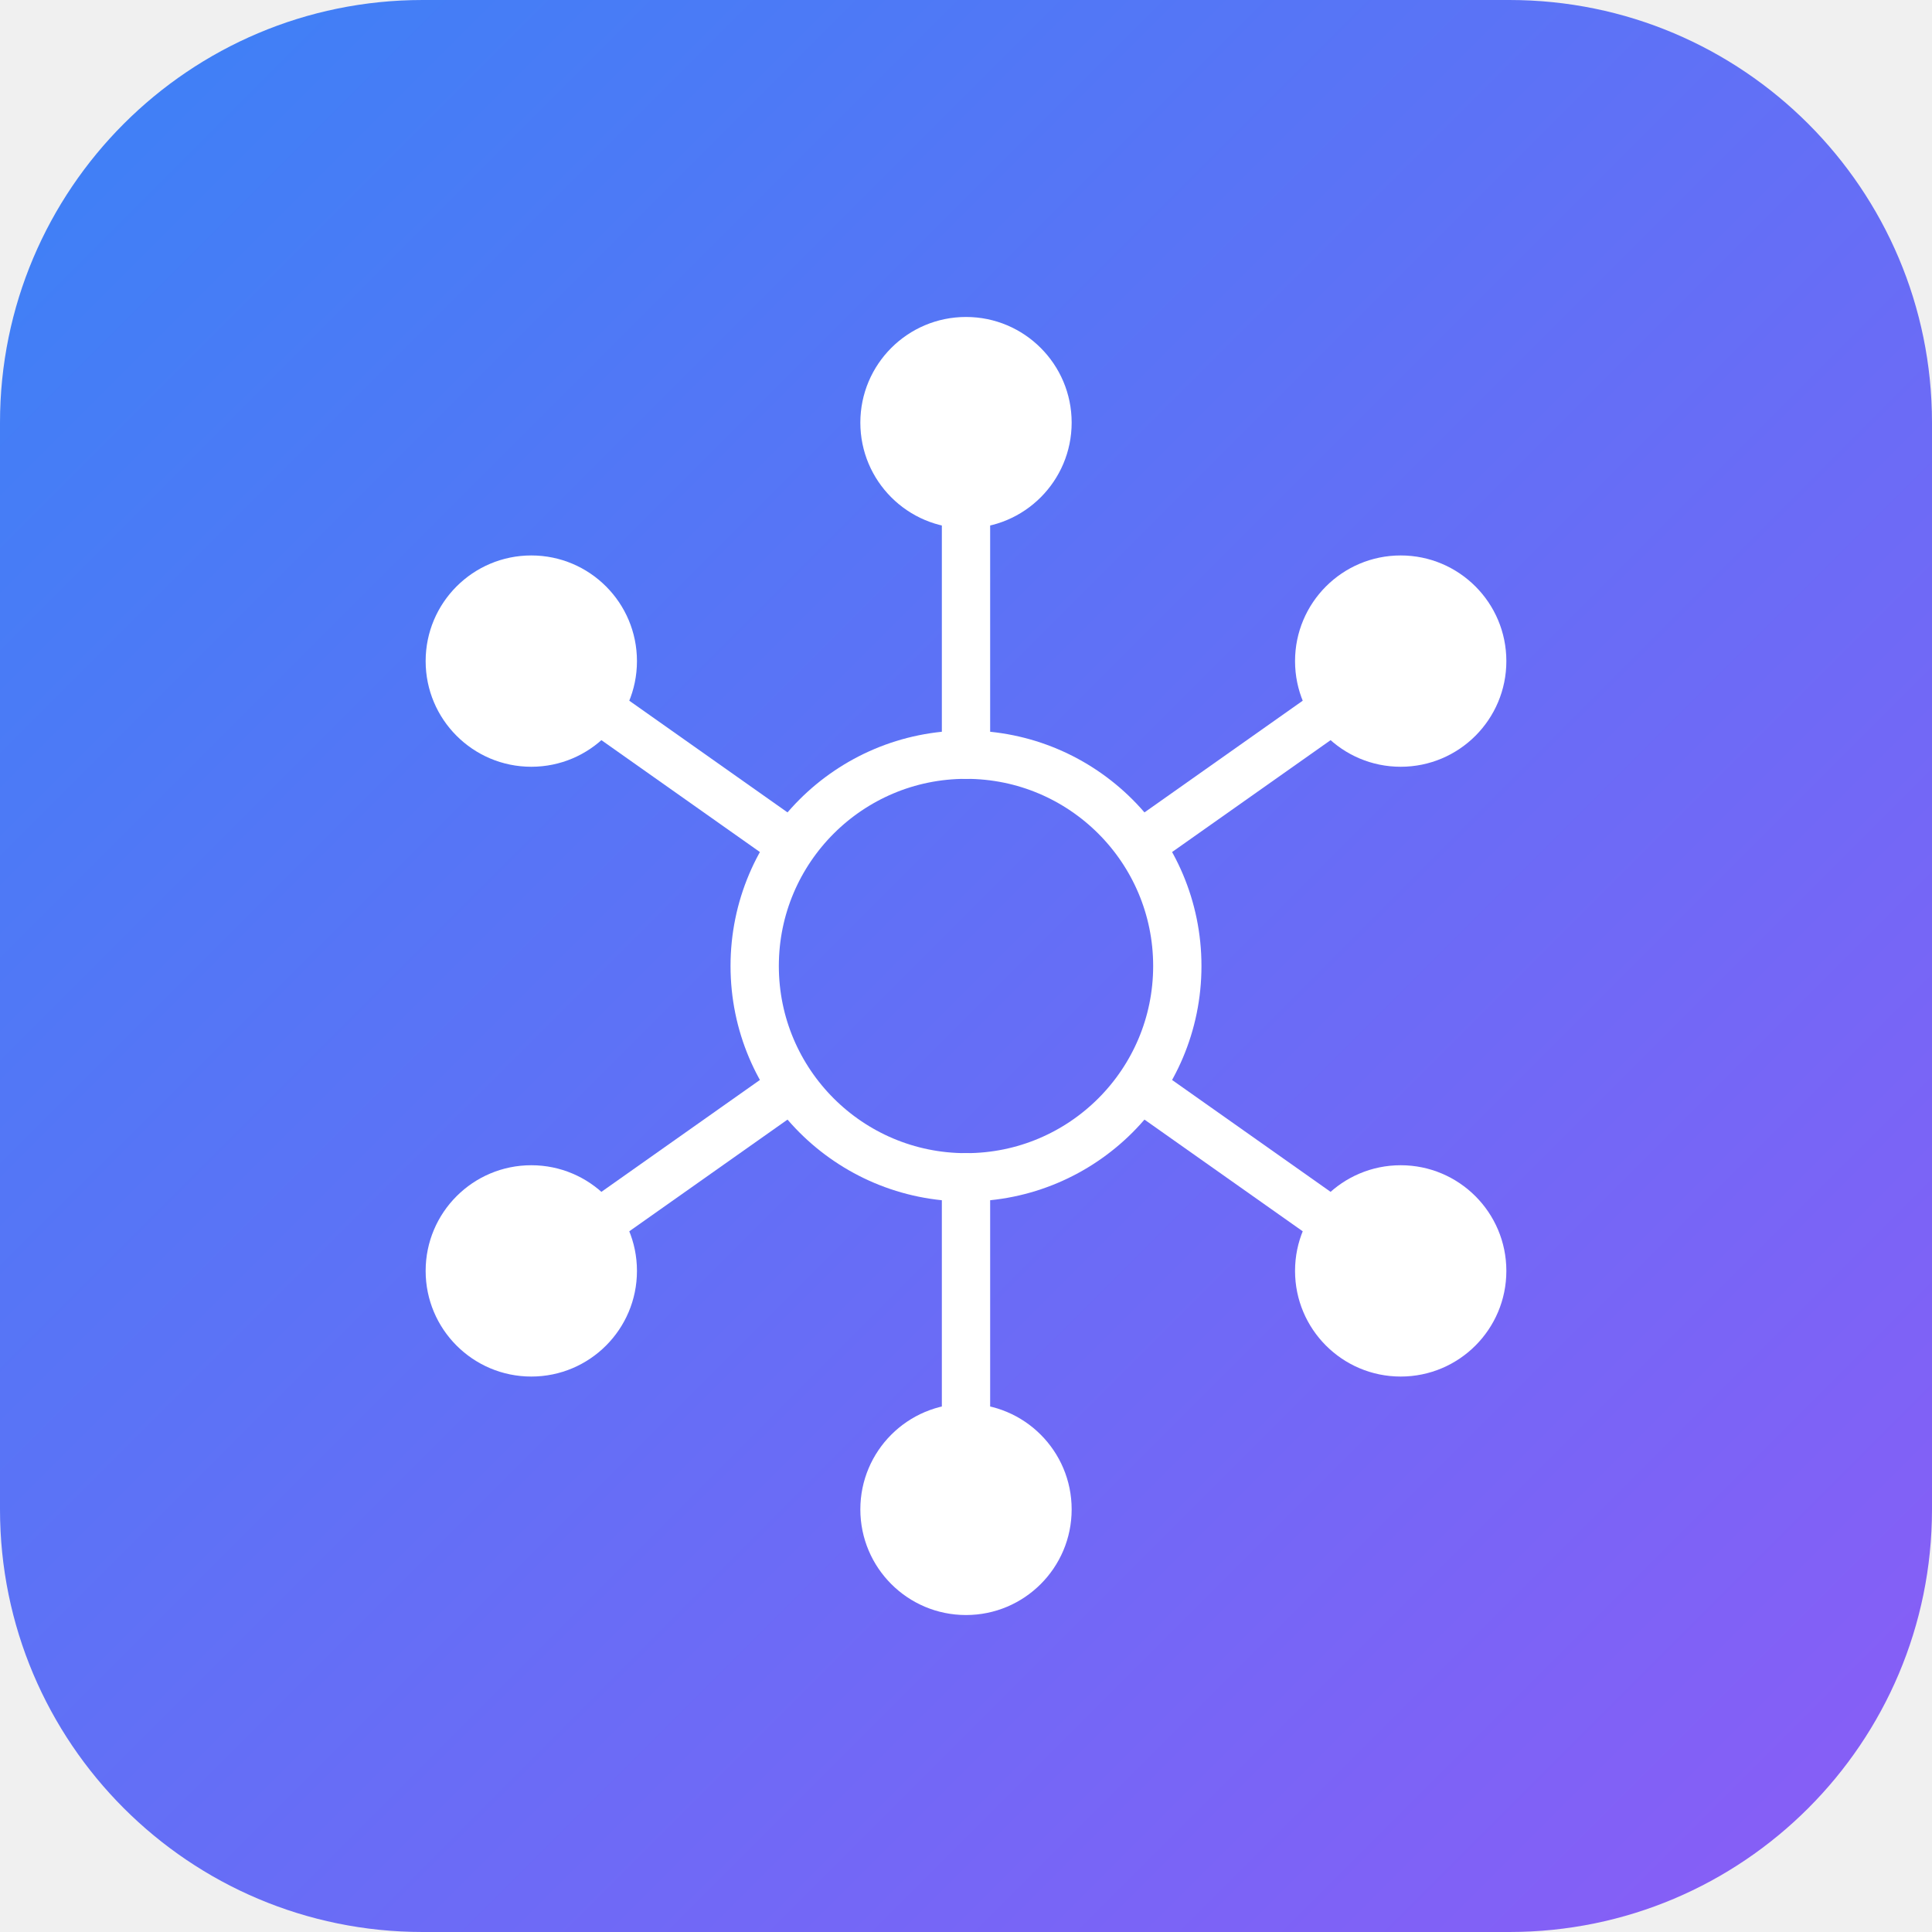
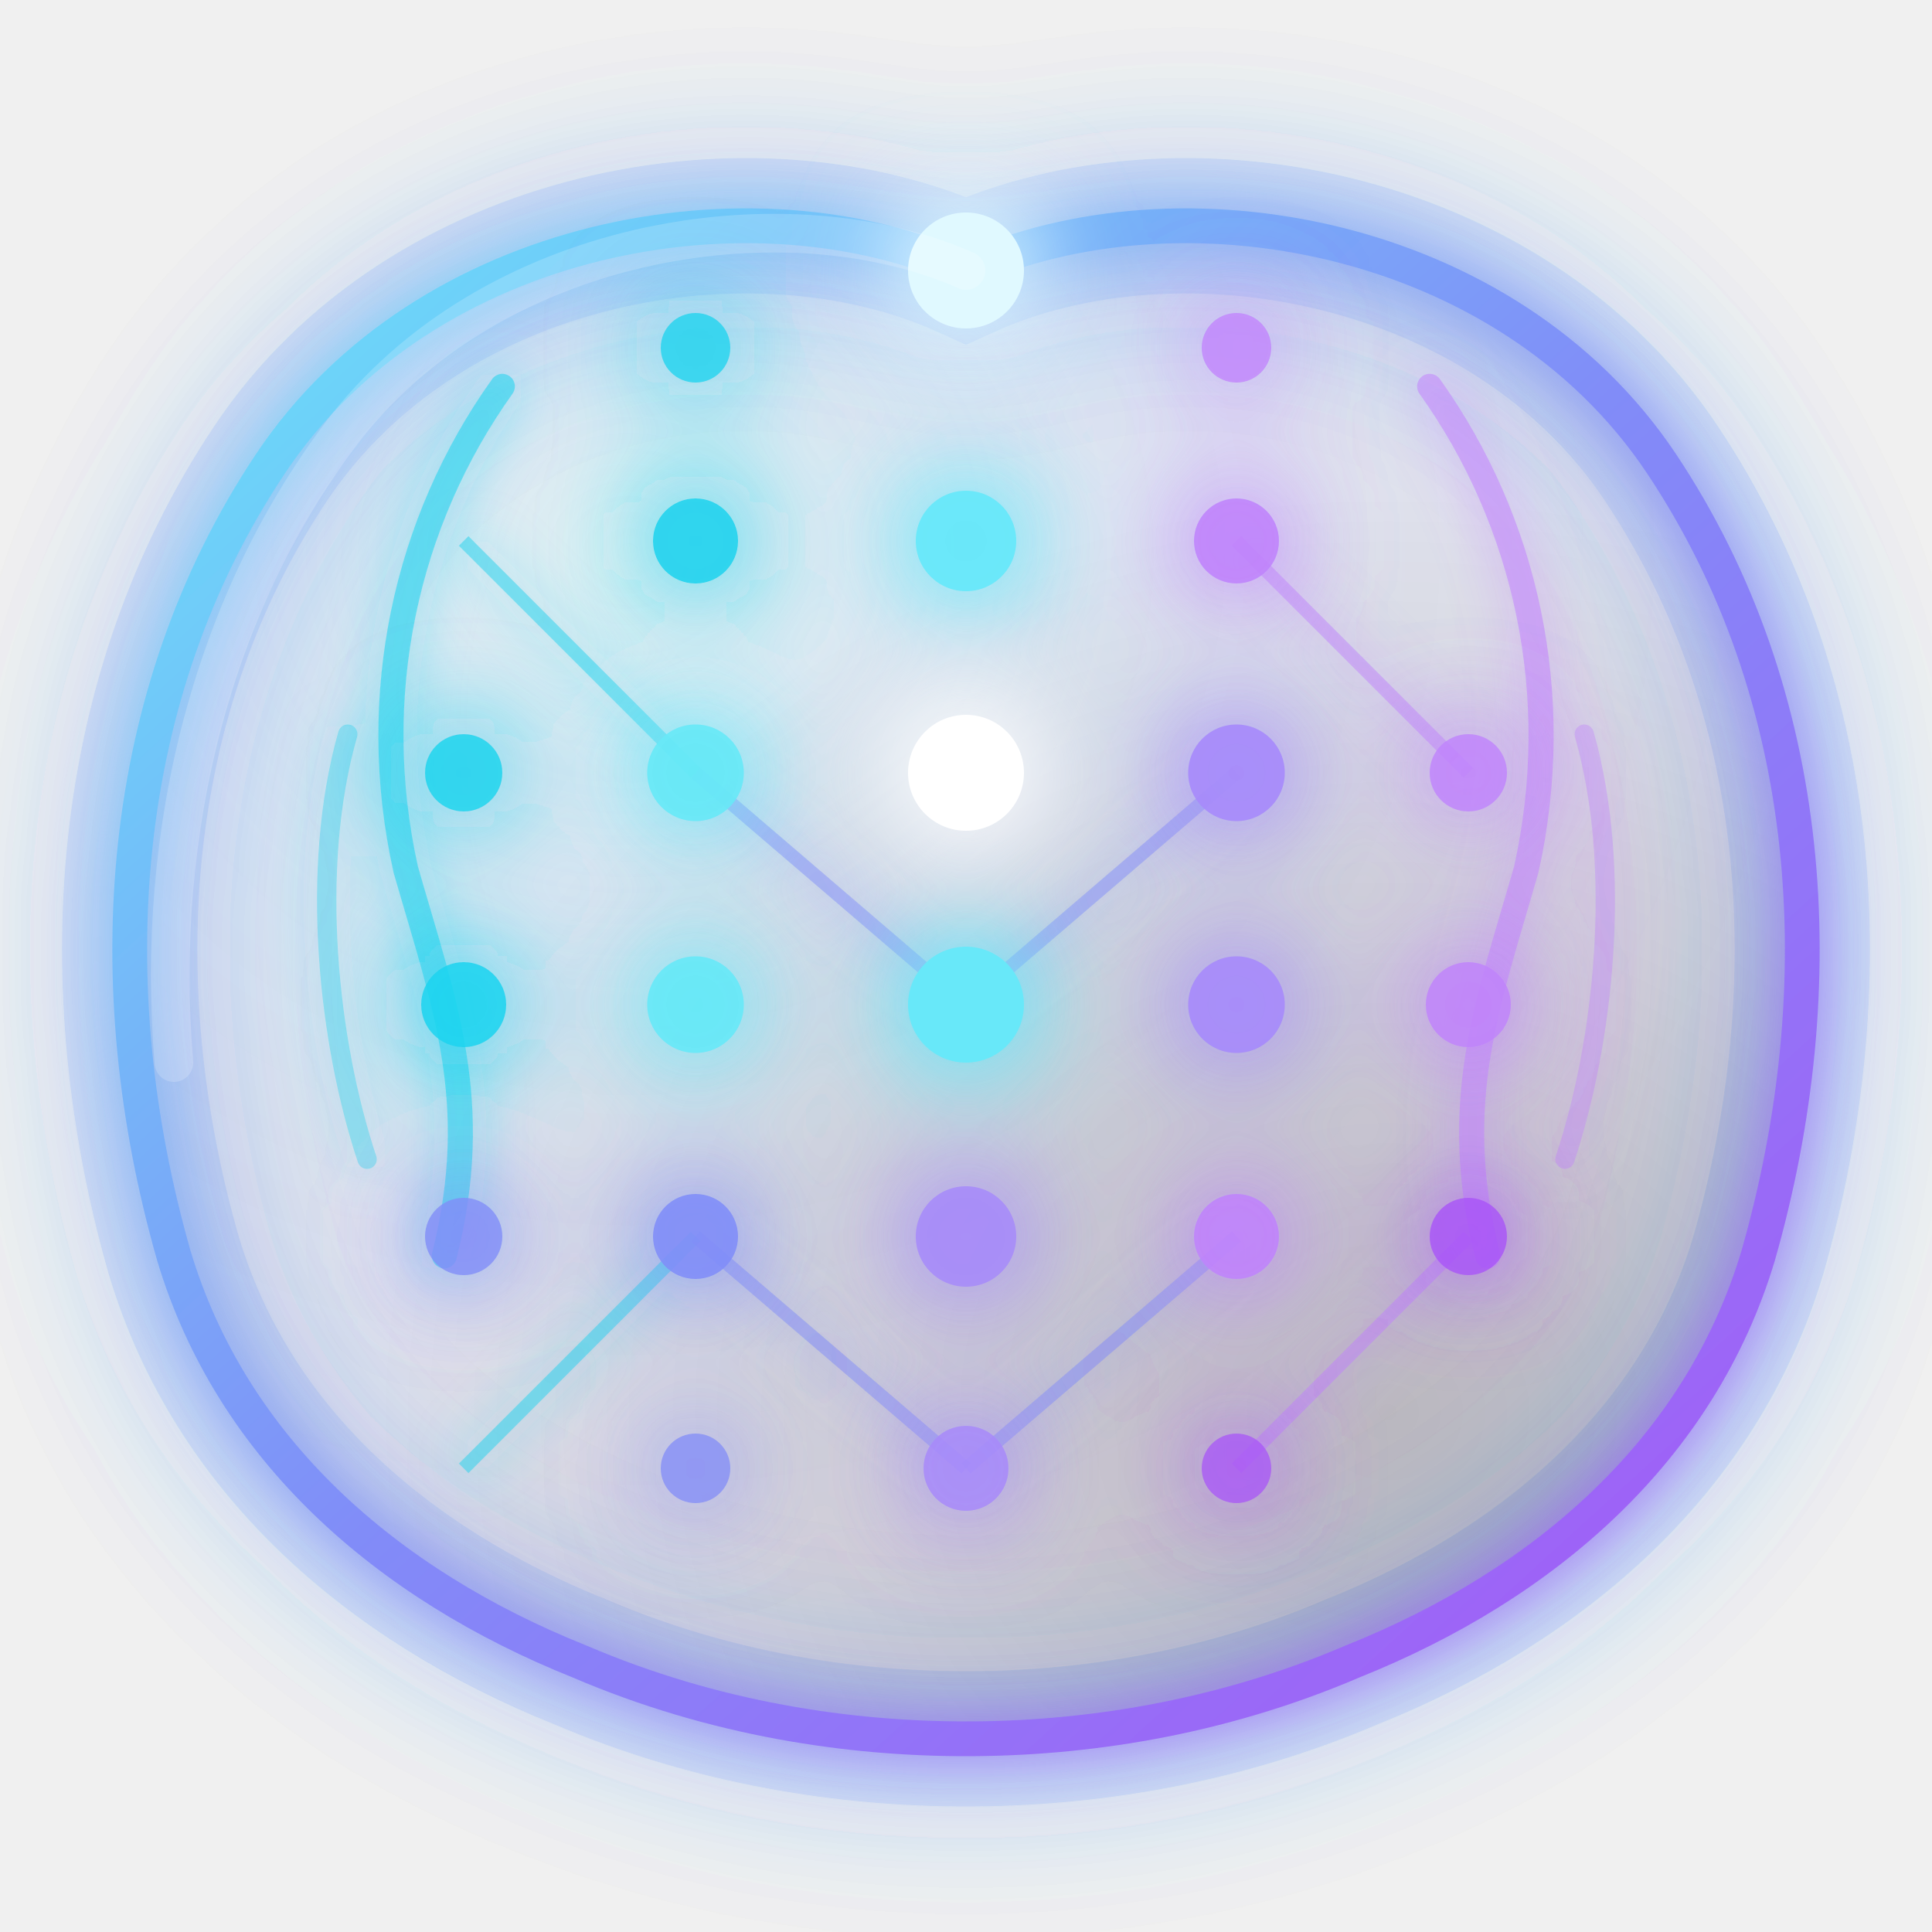
- <svg xmlns="http://www.w3.org/2000/svg" viewBox="0 0 64 64">
+ <svg xmlns="http://www.w3.org/2000/svg" viewBox="0 0 100 100" fill="none">
  <defs>
-     <linearGradient id="bg" x1="0%" y1="0%" x2="100%" y2="100%">
-       <stop offset="0%" stop-color="#3b82f6" />
-       <stop offset="100%" stop-color="#8b5cf6" />
+     <filter id="outerGlow" x="-40%" y="-40%" width="180%" height="180%">
+       <feGaussianBlur in="SourceGraphic" stdDeviation="3.5" result="blur" />
+       <feMerge>
+         <feMergeNode in="blur" />
+         <feMergeNode in="blur" />
+         <feMergeNode in="SourceGraphic" />
+       </feMerge>
+     </filter>
+     <filter id="lineGlow" x="-30%" y="-30%" width="160%" height="160%">
+       <feGaussianBlur in="SourceGraphic" stdDeviation="1.4" result="blur" />
+       <feMerge>
+         <feMergeNode in="blur" />
+         <feMergeNode in="SourceGraphic" />
+       </feMerge>
+     </filter>
+     <filter id="nodeGlow" x="-150%" y="-150%" width="400%" height="400%">
+       <feGaussianBlur in="SourceGraphic" stdDeviation="2.8" result="blur" />
+       <feMerge>
+         <feMergeNode in="blur" />
+         <feMergeNode in="blur" />
+         <feMergeNode in="SourceGraphic" />
+       </feMerge>
+     </filter>
+     <radialGradient id="depth3d" cx="30%" cy="22%" r="72%">
+       <stop offset="0%" stop-color="#a5f3fc" stop-opacity="0.22" />
+       <stop offset="40%" stop-color="#3b82f6" stop-opacity="0.11" />
+       <stop offset="100%" stop-color="#4c1d95" stop-opacity="0.07" />
+     </radialGradient>
+     <radialGradient id="shadow3d" cx="75%" cy="78%" r="60%">
+       <stop offset="0%" stop-color="#000000" stop-opacity="0.18" />
+       <stop offset="100%" stop-color="#000000" stop-opacity="0" />
+     </radialGradient>
+     <linearGradient id="cLine" x1="0%" y1="0%" x2="100%" y2="100%">
+       <stop offset="0%" stop-color="#22d3ee" />
+       <stop offset="45%" stop-color="#818cf8" />
+       <stop offset="100%" stop-color="#c084fc" />
    </linearGradient>
+     <linearGradient id="brainStroke" x1="0%" y1="0%" x2="100%" y2="100%">
+       <stop offset="0%" stop-color="#67e8f9" />
+       <stop offset="50%" stop-color="#818cf8" />
+       <stop offset="100%" stop-color="#a855f7" />
+     </linearGradient>
+     <clipPath id="brainClip">
+       <path d="M50,14 C39,9 22,12 14,24 C6,36 5,51 9,65 C12,75 20,82 30,86 C37,89 44,90 50,90 C56,90 63,89 70,86 C80,82 88,75 91,65 C95,51 94,36 86,24 C78,12 61,9 50,14Z" />
+     </clipPath>
  </defs>
-   <rect width="64" height="64" rx="14" fill="url(#bg)" />
-   <g fill="none" stroke="white" stroke-width="1.6" stroke-linecap="round">
-     <circle cx="32" cy="32" r="7" />
-     <line x1="32" y1="25" x2="32" y2="14" />
-     <line x1="32" y1="39" x2="32" y2="50" />
-     <line x1="26.1" y1="27.9" x2="17.6" y2="21.9" />
-     <line x1="37.9" y1="36.1" x2="46.4" y2="42.1" />
-     <line x1="26.1" y1="36.1" x2="17.6" y2="42.1" />
-     <line x1="37.9" y1="27.9" x2="46.4" y2="21.9" />
+   <path d="M50,14 C39,9 22,12 14,24 C6,36 5,51 9,65 C12,75 20,82 30,86 C37,89 44,90 50,90 C56,90 63,89 70,86 C80,82 88,75 91,65 C95,51 94,36 86,24 C78,12 61,9 50,14Z" fill="none" stroke="#3b82f6" stroke-width="7" stroke-opacity="0.14" filter="url(#outerGlow)" />
+   <path d="M50,14 C39,9 22,12 14,24 C6,36 5,51 9,65 C12,75 20,82 30,86 C37,89 44,90 50,90 C56,90 63,89 70,86 C80,82 88,75 91,65 C95,51 94,36 86,24 C78,12 61,9 50,14Z" fill="url(#depth3d)" />
+   <path d="M50,14 C39,9 22,12 14,24 C6,36 5,51 9,65 C12,75 20,82 30,86 C37,89 44,90 50,90 C56,90 63,89 70,86 C80,82 88,75 91,65 C95,51 94,36 86,24 C78,12 61,9 50,14Z" fill="url(#shadow3d)" />
+   <g clip-path="url(#brainClip)" filter="url(#lineGlow)">
+     <line x1="2" y1="28" x2="98" y2="28" stroke="url(#cLine)" stroke-width="0.8" stroke-opacity="0.65" />
+     <line x1="2" y1="40" x2="98" y2="40" stroke="url(#cLine)" stroke-width="0.8" stroke-opacity="0.65" />
+     <line x1="2" y1="52" x2="98" y2="52" stroke="url(#cLine)" stroke-width="0.9" stroke-opacity="0.75" />
+     <line x1="2" y1="64" x2="98" y2="64" stroke="url(#cLine)" stroke-width="0.8" stroke-opacity="0.65" />
+     <line x1="2" y1="76" x2="98" y2="76" stroke="url(#cLine)" stroke-width="0.7" stroke-opacity="0.55" />
+     <line x1="24" y1="2" x2="24" y2="98" stroke="url(#cLine)" stroke-width="0.8" stroke-opacity="0.65" />
+     <line x1="36" y1="2" x2="36" y2="98" stroke="url(#cLine)" stroke-width="0.8" stroke-opacity="0.65" />
+     <line x1="50" y1="2" x2="50" y2="98" stroke="url(#cLine)" stroke-width="1" stroke-opacity="0.85" />
+     <line x1="64" y1="2" x2="64" y2="98" stroke="url(#cLine)" stroke-width="0.8" stroke-opacity="0.65" />
+     <line x1="76" y1="2" x2="76" y2="98" stroke="url(#cLine)" stroke-width="0.8" stroke-opacity="0.65" />
+     <line x1="24" y1="28" x2="36" y2="40" stroke="#22d3ee" stroke-width="0.7" stroke-opacity="0.5" />
+     <line x1="36" y1="40" x2="50" y2="52" stroke="#818cf8" stroke-width="0.7" stroke-opacity="0.5" />
+     <line x1="64" y1="40" x2="50" y2="52" stroke="#818cf8" stroke-width="0.7" stroke-opacity="0.5" />
+     <line x1="64" y1="28" x2="76" y2="40" stroke="#c084fc" stroke-width="0.7" stroke-opacity="0.5" />
+     <line x1="24" y1="76" x2="36" y2="64" stroke="#22d3ee" stroke-width="0.7" stroke-opacity="0.5" />
+     <line x1="36" y1="64" x2="50" y2="76" stroke="#818cf8" stroke-width="0.7" stroke-opacity="0.5" />
+     <line x1="64" y1="64" x2="50" y2="76" stroke="#818cf8" stroke-width="0.7" stroke-opacity="0.5" />
+     <line x1="76" y1="64" x2="64" y2="76" stroke="#c084fc" stroke-width="0.7" stroke-opacity="0.5" />
  </g>
-   <g fill="white">
-     <circle cx="32" cy="14" r="3.5" />
-     <circle cx="32" cy="50" r="3.5" />
-     <circle cx="17.6" cy="21.9" r="3.5" />
-     <circle cx="46.4" cy="42.1" r="3.5" />
-     <circle cx="17.6" cy="42.1" r="3.5" />
-     <circle cx="46.4" cy="21.9" r="3.5" />
+   <path d="M50,14 C39,9 22,12 14,24 C6,36 5,51 9,65 C12,75 20,82 30,86 C37,89 44,90 50,90 C56,90 63,89 70,86 C80,82 88,75 91,65 C95,51 94,36 86,24 C78,12 61,9 50,14Z" fill="none" stroke="url(#brainStroke)" stroke-width="1.8" filter="url(#lineGlow)" />
+   <g filter="url(#lineGlow)">
+     <path d="M26,20 C21,27 19,36 21,45 C23,52 25,57 23,65" fill="none" stroke="#22d3ee" stroke-width="1.3" stroke-opacity="0.55" stroke-linecap="round" />
+     <path d="M18,38 C16,45 17,54 19,60" fill="none" stroke="#22d3ee" stroke-width="1" stroke-opacity="0.38" stroke-linecap="round" />
+     <path d="M74,20 C79,27 81,36 79,45 C77,52 75,57 77,65" fill="none" stroke="#c084fc" stroke-width="1.3" stroke-opacity="0.55" stroke-linecap="round" />
+     <path d="M82,38 C84,45 83,54 81,60" fill="none" stroke="#c084fc" stroke-width="1" stroke-opacity="0.38" stroke-linecap="round" />
  </g>
+   <line x1="50" y1="14" x2="50" y2="90" stroke="#818cf8" stroke-width="1" stroke-opacity="0.45" stroke-dasharray="5 3" filter="url(#lineGlow)" />
+   <g filter="url(#nodeGlow)">
+     <circle cx="50" cy="14" r="3" fill="#e0f9ff" opacity="1" />
+     <circle cx="50" cy="28" r="2.6" fill="#67e8f9" opacity="0.95" />
+     <circle cx="50" cy="40" r="3" fill="#ffffff" opacity="1" />
+     <circle cx="50" cy="52" r="3" fill="#67e8f9" opacity="1" />
+     <circle cx="50" cy="64" r="2.6" fill="#a78bfa" opacity="0.9" />
+     <circle cx="50" cy="76" r="2.2" fill="#a78bfa" opacity="0.85" />
+     <circle cx="36" cy="28" r="2.2" fill="#22d3ee" opacity="0.88" />
+     <circle cx="36" cy="40" r="2.5" fill="#67e8f9" opacity="0.92" />
+     <circle cx="36" cy="52" r="2.5" fill="#67e8f9" opacity="0.92" />
+     <circle cx="36" cy="64" r="2.2" fill="#818cf8" opacity="0.88" />
+     <circle cx="36" cy="76" r="1.8" fill="#818cf8" opacity="0.75" />
+     <circle cx="24" cy="40" r="2" fill="#22d3ee" opacity="0.82" />
+     <circle cx="24" cy="52" r="2.2" fill="#22d3ee" opacity="0.85" />
+     <circle cx="24" cy="64" r="2" fill="#818cf8" opacity="0.8" />
+     <circle cx="64" cy="28" r="2.2" fill="#c084fc" opacity="0.88" />
+     <circle cx="64" cy="40" r="2.5" fill="#a78bfa" opacity="0.92" />
+     <circle cx="64" cy="52" r="2.5" fill="#a78bfa" opacity="0.92" />
+     <circle cx="64" cy="64" r="2.2" fill="#c084fc" opacity="0.88" />
+     <circle cx="64" cy="76" r="1.8" fill="#a855f7" opacity="0.75" />
+     <circle cx="76" cy="40" r="2" fill="#c084fc" opacity="0.82" />
+     <circle cx="76" cy="52" r="2.2" fill="#c084fc" opacity="0.85" />
+     <circle cx="76" cy="64" r="2" fill="#a855f7" opacity="0.8" />
+     <circle cx="36" cy="18" r="1.8" fill="#22d3ee" opacity="0.8" />
+     <circle cx="64" cy="18" r="1.8" fill="#c084fc" opacity="0.8" />
+   </g>
+   <path d="M50,14 C41,10 26,12 18,22 C11,31 8,43 9,55" fill="none" stroke="white" stroke-width="2" stroke-opacity="0.18" stroke-linecap="round" />
</svg>
